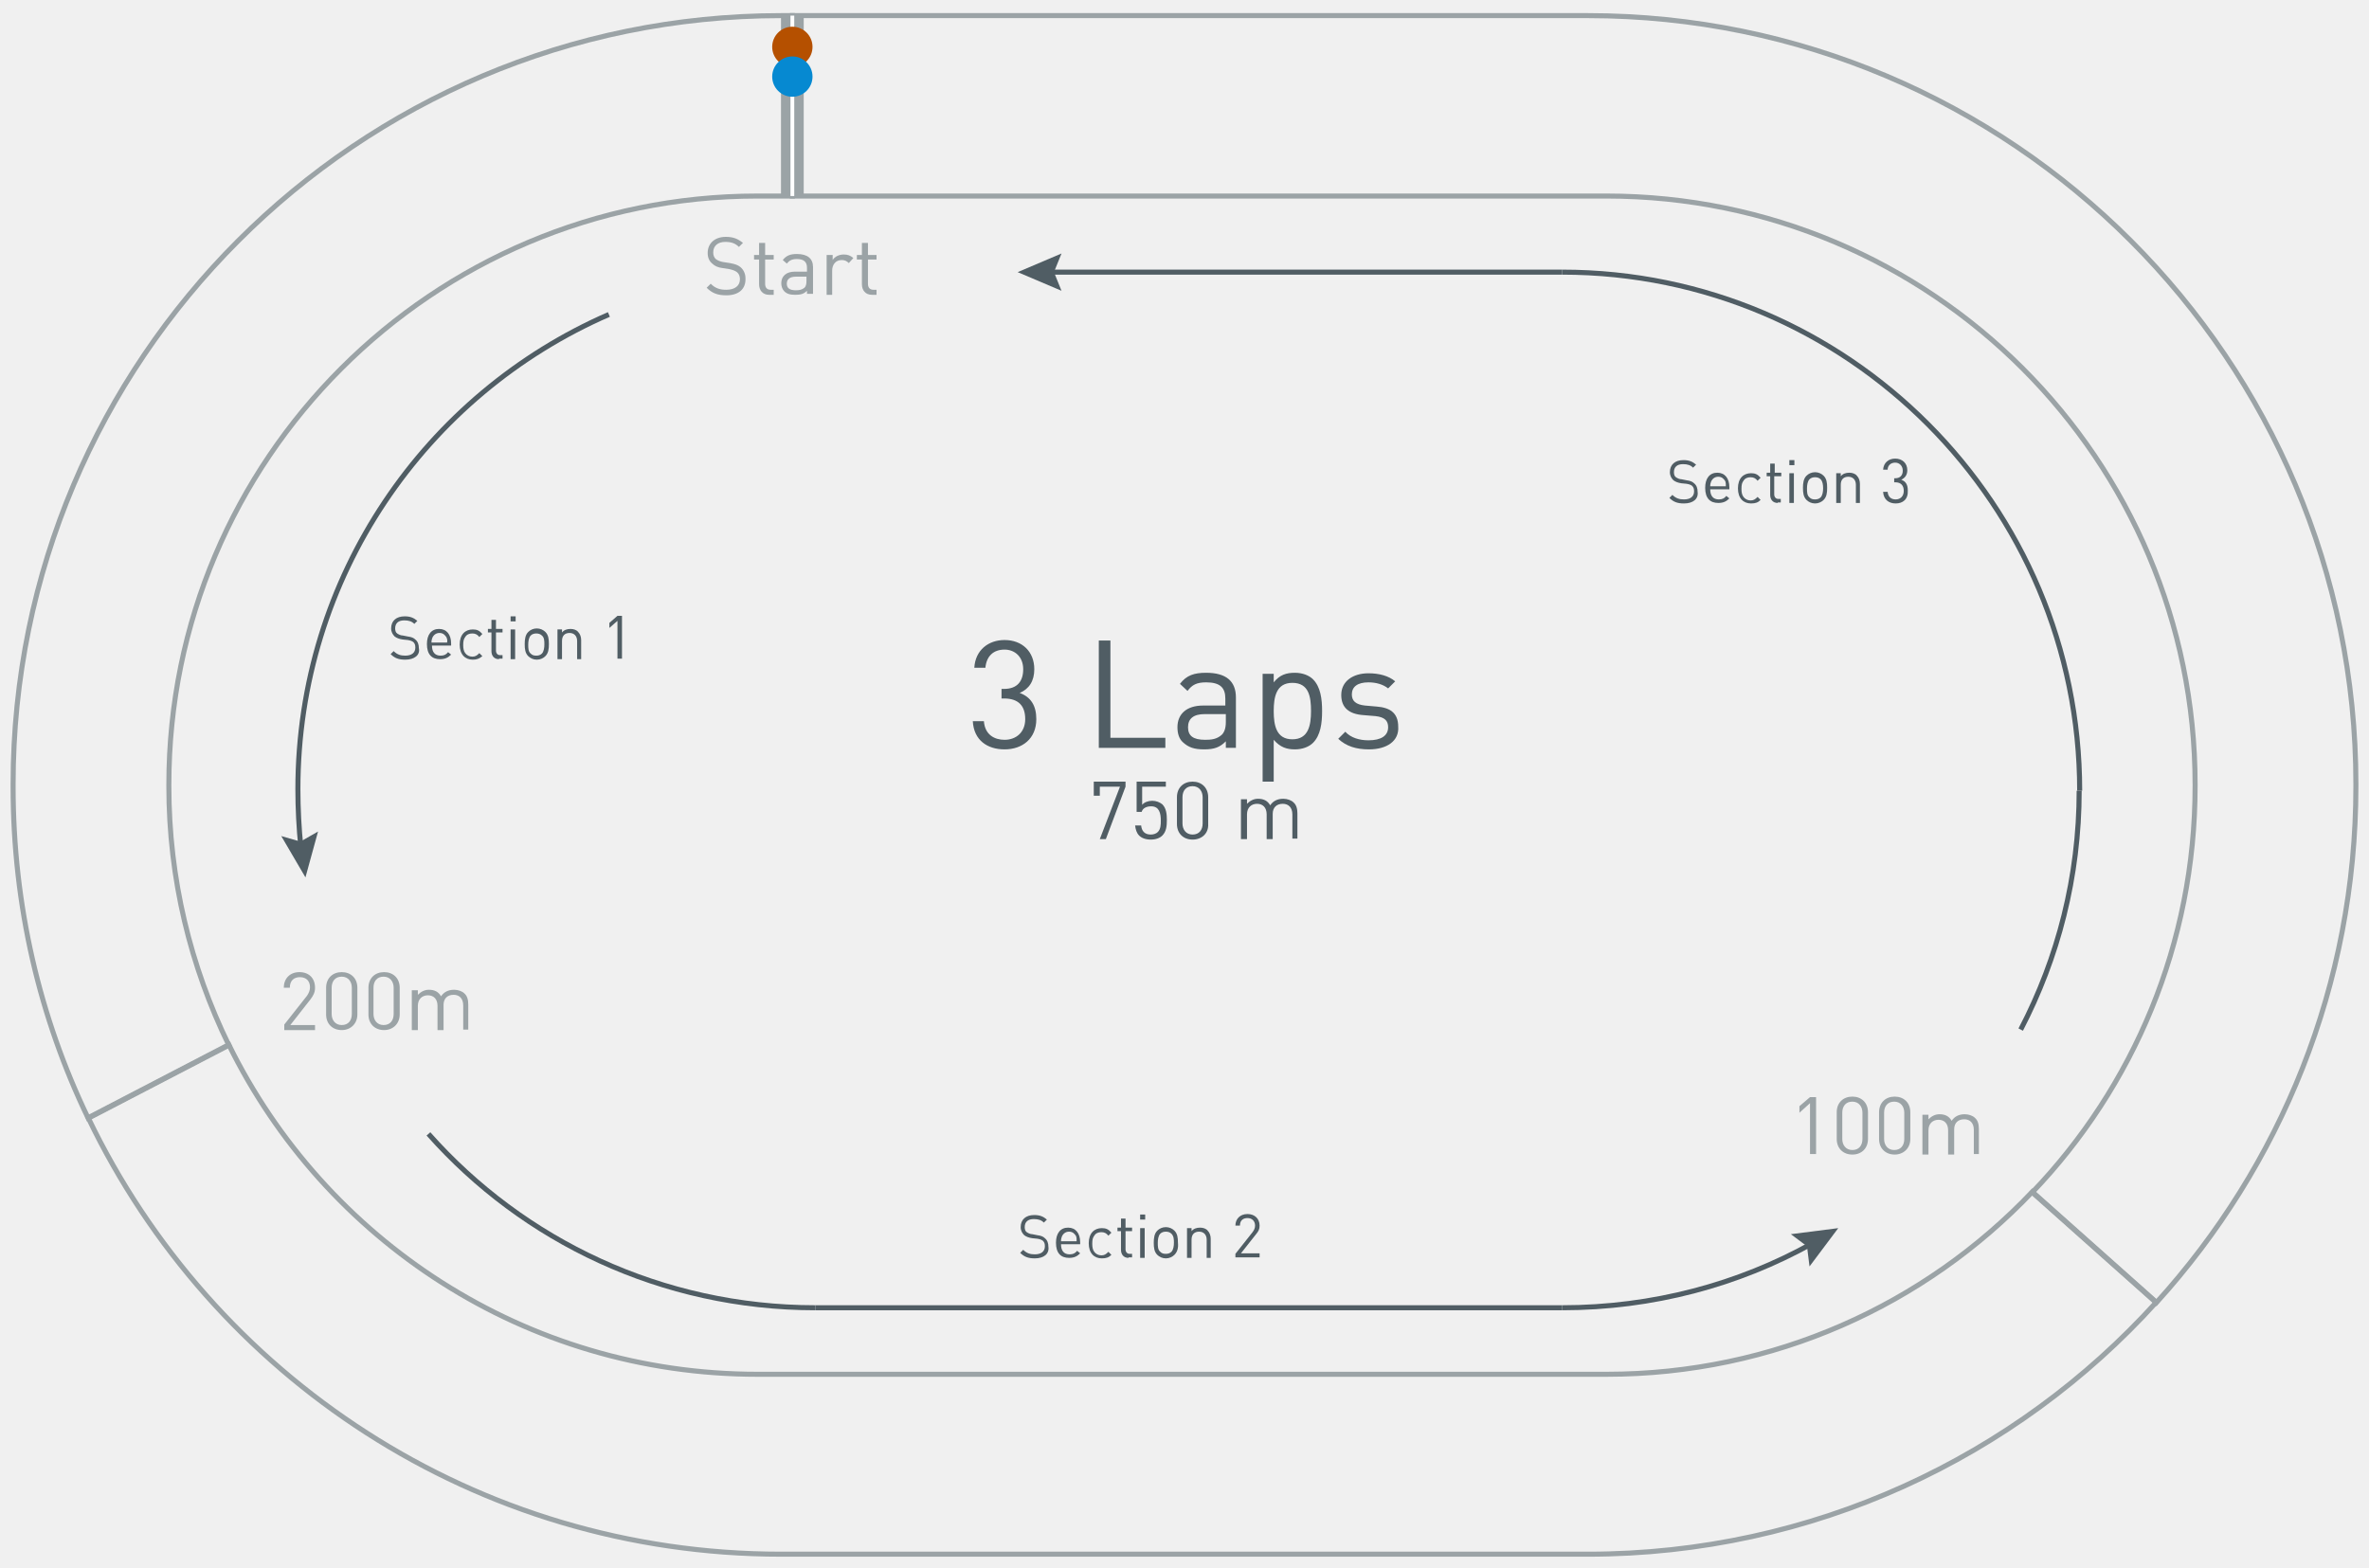
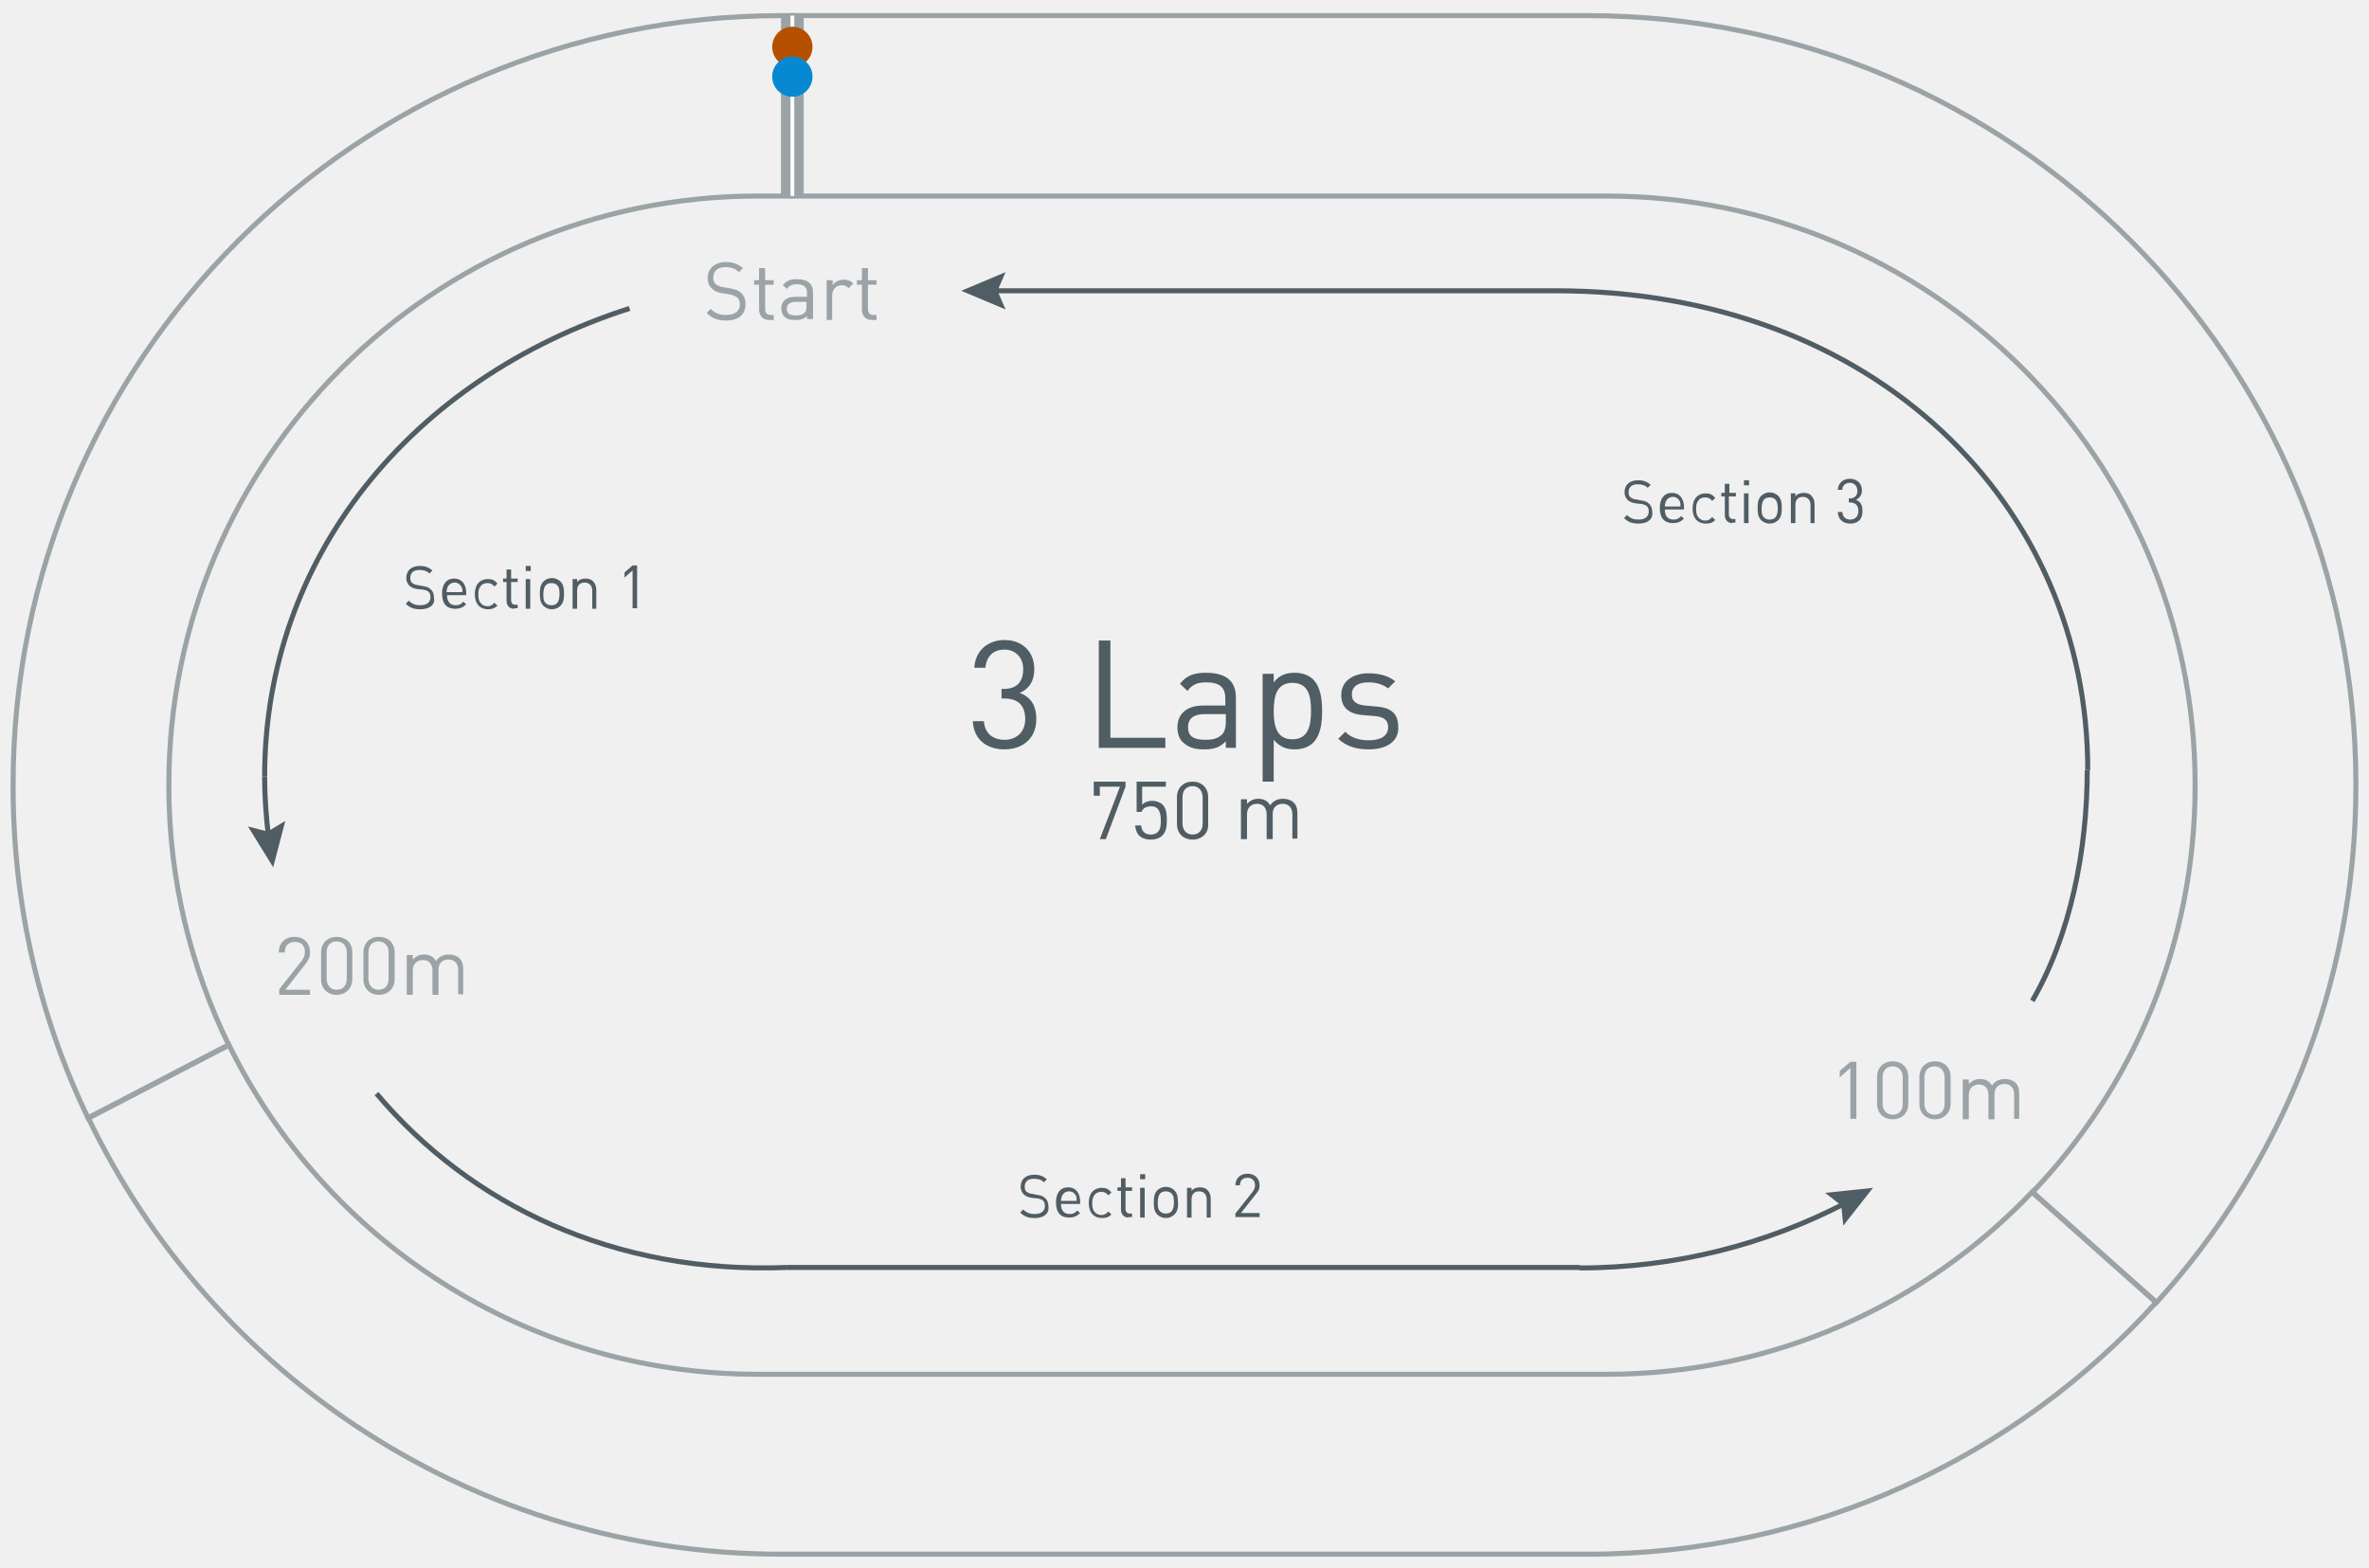
<svg xmlns="http://www.w3.org/2000/svg" version="1.1" x="0px" y="0px" viewBox="0 0 470 311" enable-background="new 0 0 470 311" xml:space="preserve">
  <g id="Layer_0">
    <g id="start">
      <g>
        <path fill="none" stroke="#9BA3A6" stroke-miterlimit="10" d="M318.7,272.7H150.3c-46.1,0-85.9-26.7-104.9-65.4l-27.9,14.5     c24.6,51.3,76.9,86.6,137.5,86.6H315c44.7,0,85-19.3,112.8-50l-24.6-21.9C381.9,258.9,351.9,272.7,318.7,272.7z" />
        <path fill="none" stroke="#9BA3A6" stroke-miterlimit="10" d="M33.5,156v-0.3c0-64.5,52.3-116.8,116.8-116.8h6.9V3.1H155     C70.9,3.1,2.6,71.4,2.6,155.6v0.5c0,23.6,5.3,45.9,14.9,65.8l27.9-14.5C37.8,191.8,33.5,174.4,33.5,156z" />
        <path fill="none" stroke="#9BA3A6" stroke-miterlimit="10" d="M467.4,155.6C467.4,71.4,399.1,3.1,315,3.1H157.2v35.8h161.5     c64.5,0,116.8,52.3,116.8,116.8v0.3c0,31.3-12.3,59.7-32.3,80.6l24.6,21.9c24.6-27.1,39.6-63,39.6-102.5V155.6z" />
        <g>
          <line fill="none" stroke="#9BA3A6" stroke-width="4.507" stroke-miterlimit="10" x1="157.2" y1="38.9" x2="157.2" y2="3.1" />
          <line fill="none" stroke="#FFFFFF" stroke-width="0.751" stroke-miterlimit="10" x1="157.2" y1="38.9" x2="157.2" y2="3.1" />
        </g>
      </g>
      <circle fill="#B55000" cx="157.2" cy="9.3" r="4" />
      <circle fill="#0689D1" cx="157.2" cy="15.2" r="4" />
    </g>
    <g>
      <g>
        <path fill="#505D64" d="M199.3,148.7c-3.4,0-6.1-1.8-6.3-5.6h2.2c0.2,2.7,2.1,3.7,4.1,3.7c2.3,0,4.1-1.5,4.1-4.1     c0-2.6-1.3-4.1-4.2-4.1h-0.5v-1.9h0.5c2.6,0,3.8-1.5,3.8-3.9c0-2.5-1.7-3.9-3.7-3.9c-2.3,0-3.6,1.4-3.8,3.6h-2.2     c0.2-3.5,2.8-5.5,6-5.5c3.5,0,5.9,2.3,5.9,5.8c0,2.3-1,3.9-2.9,4.7c2.2,0.8,3.3,2.5,3.3,5.2C205.6,146.6,202.8,148.7,199.3,148.7     z" />
        <path fill="#505D64" d="M218,148.5v-21.4h2.3v19.3h10.9v2H218z" />
        <path fill="#505D64" d="M243.2,148.5v-1.4c-1.2,1.2-2.3,1.6-4.3,1.6c-2,0-3.1-0.4-4.2-1.4c-0.8-0.7-1.1-1.8-1.1-3     c0-2.6,1.8-4.3,5.1-4.3h4.4v-1.4c0-2.1-1-3.2-3.8-3.2c-1.9,0-2.8,0.5-3.7,1.7l-1.5-1.4c1.3-1.7,2.8-2.2,5.2-2.2     c4,0,5.9,1.7,5.9,4.9v10H243.2z M243.2,141.7H239c-2.2,0-3.3,0.9-3.3,2.6c0,1.7,1,2.5,3.4,2.5c1.2,0,2.3-0.1,3.3-1     c0.5-0.5,0.8-1.3,0.8-2.5V141.7z" />
        <path fill="#505D64" d="M260.5,147.4c-0.8,0.8-2.1,1.3-3.6,1.3c-1.6,0-2.9-0.4-4.2-1.9v8.3h-2.2v-21.4h2.2v1.7     c1.2-1.5,2.5-1.9,4.2-1.9c1.5,0,2.8,0.5,3.6,1.3c1.5,1.5,1.8,3.9,1.8,6.3C262.3,143.5,262,145.9,260.5,147.4z M256.4,135.5     c-3.2,0-3.7,2.8-3.7,5.6s0.5,5.6,3.7,5.6c3.2,0,3.7-2.8,3.7-5.6S259.7,135.5,256.4,135.5z" />
        <path fill="#505D64" d="M271.6,148.7c-2.5,0-4.5-0.6-6.1-2.1l1.4-1.4c1.1,1.2,2.8,1.7,4.6,1.7c2.5,0,3.9-0.9,3.9-2.6     c0-1.3-0.7-2-2.5-2.2l-2.4-0.2c-2.9-0.2-4.4-1.5-4.4-4c0-2.7,2.3-4.3,5.4-4.3c2.1,0,4,0.5,5.3,1.6l-1.4,1.4     c-1-0.8-2.4-1.2-3.9-1.2c-2.2,0-3.3,0.9-3.3,2.4c0,1.3,0.8,2,2.6,2.2l2.3,0.2c2.6,0.2,4.3,1.2,4.3,4     C277.6,147,275.2,148.7,271.6,148.7z" />
      </g>
    </g>
    <g>
      <g>
        <path fill="#505D64" d="M219.4,166.5h-1.2l4-10.4h-4v1.8H217v-2.8h6.3v1L219.4,166.5z" />
        <path fill="#505D64" d="M230.6,165.8c-0.5,0.5-1.3,0.8-2.3,0.8c-1,0-1.8-0.3-2.3-0.8c-0.5-0.5-0.7-1.2-0.8-2h1.2     c0.1,1.1,0.7,1.8,1.9,1.8c0.6,0,1.1-0.2,1.4-0.5c0.6-0.6,0.6-1.5,0.6-2.3c0-1.4-0.3-2.8-1.9-2.8c-1,0-1.7,0.4-1.9,1.1h-1v-6h5.8     v1h-4.7v3.6c0.4-0.5,1.2-0.8,2-0.8c0.8,0,1.5,0.3,2,0.7c0.8,0.8,0.9,2,0.9,3.1C231.5,163.9,231.4,165,230.6,165.8z" />
        <path fill="#505D64" d="M236.6,166.6c-1.8,0-3.1-1.2-3.1-3.1v-5.3c0-1.9,1.3-3.1,3.1-3.1c1.8,0,3.1,1.2,3.1,3.1v5.3     C239.8,165.4,238.4,166.6,236.6,166.6z M238.6,158.2c0-1.2-0.7-2.2-2-2.2c-1.3,0-2,0.9-2,2.2v5.2c0,1.2,0.7,2.2,2,2.2     c1.3,0,2-0.9,2-2.2V158.2z" />
        <path fill="#505D64" d="M256.4,166.5v-4.9c0-1.4-0.8-2.1-1.9-2.1c-1.2,0-2,0.7-2,2v5h-1.2v-4.9c0-1.4-0.8-2.1-1.9-2.1     s-2,0.7-2,2.1v4.9h-1.2v-7.9h1.2v0.9c0.6-0.6,1.3-1,2.2-1c1.1,0,1.9,0.4,2.4,1.3c0.6-0.9,1.5-1.3,2.6-1.3c0.8,0,1.6,0.3,2,0.7     c0.6,0.5,0.8,1.3,0.8,2.2v5H256.4z" />
      </g>
    </g>
+     <path fill="none" stroke="#9BA3A6" stroke-width="41" stroke-miterlimit="10" d="M317.8,271.9" />
+     <path fill="none" stroke="#9BA3A6" stroke-width="41" stroke-miterlimit="10" d="M402.2,235.8" />
+     <path fill="none" stroke="#9BA3A6" stroke-width="41" stroke-miterlimit="10" d="M44.4,206.5" />
+     <path fill="none" stroke="#9BA3A6" stroke-width="41" stroke-miterlimit="10" d="M149.3,271.9" />
+     <path fill="none" stroke="#9BA3A6" stroke-width="41" stroke-miterlimit="10" d="M149.3,271.9" />
+     <path fill="none" stroke="#9BA3A6" stroke-width="41" stroke-miterlimit="10" d="M317.8,271.9" />
+     <path fill="none" stroke="#9BA3A6" stroke-width="41" stroke-miterlimit="10" d="M32.5,155.2" />
+     <path fill="none" stroke="#9BA3A6" stroke-width="41" stroke-miterlimit="10" d="M44.4,206.5" />
+     <path fill="none" stroke="#9BA3A6" stroke-width="41" stroke-miterlimit="10" d="M32.5,154.8" />
+     <path fill="none" stroke="#9BA3A6" stroke-width="41" stroke-miterlimit="10" d="M402.2,235.8" />
+     <path fill="none" stroke="#9BA3A6" stroke-width="41" stroke-miterlimit="10" d="M434.5,155.2" />
+     <path fill="none" stroke="#9BA3A6" stroke-width="41" stroke-miterlimit="10" d="M434.5,154.8" />
+     <path fill="none" stroke="#9BA3A6" stroke-width="41" stroke-miterlimit="10" d="M317.8,38.1" />
+     <path fill="none" stroke="#9BA3A6" stroke-width="41" stroke-miterlimit="10" d="M317.8,38.1" />
+     <path fill="none" stroke="#9BA3A6" stroke-width="41" stroke-miterlimit="10" d="M156.2,38.1" />
+   </g>
+   <g id="section3">
    <g>
      <g>
-         <path fill="none" stroke="#505D64" stroke-miterlimit="10" d="M359.6,246.7c-14.7,8.2-31.7,12.8-49.7,12.8" />
        <g>
-           <polygon fill="#505D64" points="355.3,244.9 358.5,247.3 359,251.3 364.7,243.7     " />
+           <path fill="none" stroke="#505D64" stroke-miterlimit="10" d="M366.4,238.6c-15.7,8.2-33.8,13-53,13" />
+           <g>
+             <polygon fill="#505D64" points="362.1,236.7 365.3,239.2 365.7,243.2 371.6,235.7      " />
+           </g>
        </g>
      </g>
+       <path fill="none" stroke="#505D64" stroke-miterlimit="10" d="M156.2,251.5c-34.4,1.4-62.9-12.4-81.5-34.5" />
+       <line fill="none" stroke="#505D64" stroke-miterlimit="10" x1="313.4" y1="251.5" x2="156.2" y2="251.5" />
    </g>
-     <path fill="none" stroke="#505D64" stroke-miterlimit="10" d="M161.8,259.5c-30.5,0-58-13.3-76.8-34.5" />
-     <line fill="none" stroke="#505D64" stroke-miterlimit="10" x1="309.9" y1="259.5" x2="161.8" y2="259.5" />
    <g>
      <g>
-         <path fill="none" stroke="#505D64" stroke-miterlimit="10" d="M59.7,168.2c-0.4-3.8-0.6-7.8-0.6-11.6" />
-         <g>
-           <polygon fill="#505D64" points="63.1,165 59.6,167 55.8,165.9 60.6,174.1     " />
-         </g>
+         <path fill="#505D64" d="M205.3,241.7c-1.3,0-2.1-0.3-2.9-1.1l0.6-0.6c0.7,0.7,1.4,0.9,2.3,0.9c1.3,0,2-0.6,2-1.6     c0-0.5-0.1-0.8-0.4-1.1c-0.3-0.2-0.5-0.3-1.1-0.4l-1-0.1c-0.7-0.1-1.2-0.3-1.6-0.6c-0.4-0.4-0.7-0.9-0.7-1.6c0-1.5,1-2.4,2.7-2.4     c1.1,0,1.8,0.3,2.5,0.9l-0.6,0.6c-0.5-0.5-1.1-0.7-2-0.7c-1.2,0-1.8,0.6-1.8,1.6c0,0.4,0.1,0.8,0.4,1c0.3,0.2,0.7,0.4,1.1,0.4     l1,0.2c0.8,0.1,1.2,0.3,1.5,0.6c0.5,0.4,0.7,1,0.7,1.7C208.2,240.8,207.1,241.7,205.3,241.7z" />
+         <path fill="#505D64" d="M210.5,238.9c0,1.3,0.6,2,1.7,2c0.7,0,1.1-0.2,1.5-0.7l0.6,0.5c-0.6,0.6-1.2,0.9-2.2,0.9     c-1.6,0-2.6-0.9-2.6-3c0-1.9,0.9-3,2.4-3c1.5,0,2.4,1.1,2.4,2.9v0.4H210.5z M213.5,237.3c-0.3-0.5-0.7-0.9-1.4-0.9     c-0.6,0-1.1,0.3-1.4,0.9c-0.1,0.3-0.2,0.5-0.2,1h3.1C213.6,237.8,213.6,237.6,213.5,237.3z" />
+         <path fill="#505D64" d="M218.6,241.7c-1.5,0-2.6-1-2.6-3c0-2,1.1-3,2.6-3c0.8,0,1.3,0.2,1.9,0.9l-0.6,0.6     c-0.4-0.5-0.8-0.7-1.4-0.7c-0.6,0-1.1,0.2-1.4,0.7c-0.3,0.4-0.4,0.8-0.4,1.6c0,0.7,0.1,1.2,0.4,1.6c0.3,0.4,0.8,0.7,1.4,0.7     c0.6,0,0.9-0.2,1.4-0.7l0.6,0.6C220,241.5,219.5,241.7,218.6,241.7z" />
+         <path fill="#505D64" d="M223.9,241.6c-1,0-1.5-0.7-1.5-1.6v-3.7h-0.7v-0.7h0.7v-1.8h0.9v1.8h1.3v0.7h-1.3v3.6     c0,0.5,0.3,0.9,0.8,0.9h0.5v0.7H223.9z" />
+         <path fill="#505D64" d="M226.2,234v-1h1v1H226.2z M226.2,241.6v-5.9h0.9v5.9H226.2z" />
+         <path fill="#505D64" d="M233,241c-0.4,0.4-1,0.7-1.7,0.7c-0.7,0-1.3-0.3-1.7-0.7c-0.6-0.6-0.7-1.4-0.7-2.4c0-0.9,0.1-1.8,0.7-2.4     c0.4-0.4,1-0.7,1.7-0.7c0.7,0,1.3,0.3,1.7,0.7c0.6,0.6,0.7,1.4,0.7,2.4C233.8,239.6,233.6,240.4,233,241z M232.4,236.8     c-0.3-0.3-0.7-0.4-1.1-0.4c-0.4,0-0.8,0.1-1.1,0.4c-0.4,0.4-0.5,1.2-0.5,1.8c0,0.7,0,1.4,0.5,1.8c0.3,0.3,0.6,0.4,1.1,0.4     c0.4,0,0.8-0.1,1.1-0.4c0.4-0.4,0.5-1.2,0.5-1.8C232.9,238,232.9,237.3,232.4,236.8z" />
+         <path fill="#505D64" d="M239.4,241.6V238c0-1-0.6-1.6-1.5-1.6s-1.5,0.5-1.5,1.6v3.6h-0.9v-5.9h0.9v0.6c0.4-0.5,1-0.7,1.7-0.7     c0.6,0,1.2,0.2,1.5,0.6c0.4,0.4,0.6,1,0.6,1.6v3.8H239.4z" />
+         <path fill="#505D64" d="M245.1,241.6v-0.8l3.4-4.3c0.3-0.4,0.5-0.8,0.5-1.3c0-0.9-0.6-1.5-1.5-1.5c-0.8,0-1.5,0.4-1.5,1.5h-0.9     c0-1.3,0.9-2.3,2.4-2.3c1.4,0,2.4,0.9,2.4,2.3c0,0.7-0.2,1.1-0.7,1.7l-3,3.8h3.7v0.8H245.1z" />
      </g>
    </g>
-     <path fill="none" stroke="#505D64" stroke-miterlimit="10" d="M59.1,156.6c0-42.2,25.4-78.4,61.7-94.2" />
-     <path fill="none" stroke="#505D64" stroke-miterlimit="10" d="M412.5,156.9c0,17.1-4.2,33.2-11.6,47.4" />
-     <path fill="none" stroke="#505D64" stroke-miterlimit="10" d="M309.9,54c56.7,0,102.7,46.2,102.7,102.9" />
+   </g>
+   <g id="section2">
    <g>
+       <path fill="none" stroke="#505D64" stroke-miterlimit="10" d="M414.1,152.8c0,15.8-3.3,32.7-10.9,45.8" />
+       <path fill="none" stroke="#505D64" stroke-miterlimit="10" d="M308.7,57.7c63.6,0,105.5,42.7,105.5,95.1" />
      <g>
-         <line fill="none" stroke="#505D64" stroke-miterlimit="10" x1="207.8" y1="54" x2="309.9" y2="54" />
        <g>
-           <polygon fill="#505D64" points="210.6,57.7 209.1,54 210.6,50.3 201.9,54     " />
+           <line fill="none" stroke="#505D64" stroke-miterlimit="10" x1="196.7" y1="57.7" x2="308.7" y2="57.7" />
+           <g>
+             <polygon fill="#505D64" points="199.5,61.4 197.9,57.7 199.5,54 190.7,57.7      " />
+           </g>
        </g>
      </g>
    </g>
    <g>
      <g>
-         <path fill="#505D64" d="M80.4,130.9c-1.3,0-2.1-0.3-2.9-1.1l0.6-0.6c0.7,0.7,1.4,0.9,2.3,0.9c1.3,0,2-0.6,2-1.6     c0-0.5-0.1-0.8-0.4-1.1c-0.3-0.2-0.5-0.3-1.1-0.4l-1-0.1c-0.7-0.1-1.2-0.3-1.6-0.6c-0.4-0.4-0.7-0.9-0.7-1.6c0-1.5,1-2.4,2.7-2.4     c1.1,0,1.8,0.3,2.5,0.9l-0.6,0.6c-0.5-0.5-1.1-0.7-2-0.7c-1.2,0-1.8,0.6-1.8,1.6c0,0.4,0.1,0.8,0.4,1c0.3,0.2,0.7,0.4,1.1,0.4     l1,0.2c0.8,0.1,1.2,0.3,1.5,0.6c0.5,0.4,0.7,1,0.7,1.7C83.4,130,82.2,130.9,80.4,130.9z" />
-         <path fill="#505D64" d="M85.7,128.1c0,1.3,0.6,2,1.7,2c0.7,0,1.1-0.2,1.5-0.7l0.6,0.5c-0.6,0.6-1.2,0.9-2.2,0.9     c-1.6,0-2.6-0.9-2.6-3c0-1.9,0.9-3,2.4-3c1.5,0,2.4,1.1,2.4,2.9v0.4H85.7z M88.6,126.5c-0.3-0.5-0.7-0.9-1.4-0.9     c-0.6,0-1.1,0.3-1.4,0.9c-0.1,0.3-0.2,0.5-0.2,1h3.1C88.8,127,88.7,126.8,88.6,126.5z" />
-         <path fill="#505D64" d="M93.8,130.9c-1.5,0-2.6-1-2.6-3c0-2,1.1-3,2.6-3c0.8,0,1.3,0.2,1.9,0.9l-0.6,0.6     c-0.4-0.5-0.8-0.7-1.4-0.7c-0.6,0-1.1,0.2-1.4,0.7c-0.3,0.4-0.4,0.8-0.4,1.6c0,0.7,0.1,1.2,0.4,1.6c0.3,0.4,0.8,0.7,1.4,0.7     c0.6,0,0.9-0.2,1.4-0.7l0.6,0.6C95.1,130.7,94.6,130.9,93.8,130.9z" />
-         <path fill="#505D64" d="M99,130.8c-1,0-1.5-0.7-1.5-1.6v-3.7h-0.7v-0.7h0.7v-1.8h0.9v1.8h1.3v0.7h-1.3v3.6c0,0.5,0.3,0.9,0.8,0.9     h0.5v0.7H99z" />
-         <path fill="#505D64" d="M101.3,123.3v-1h1v1H101.3z M101.3,130.8v-5.9h0.9v5.9H101.3z" />
-         <path fill="#505D64" d="M108.2,130.2c-0.4,0.4-1,0.7-1.7,0.7c-0.7,0-1.3-0.3-1.7-0.7c-0.6-0.6-0.7-1.4-0.7-2.4     c0-0.9,0.1-1.8,0.7-2.4c0.4-0.4,1-0.7,1.7-0.7c0.7,0,1.3,0.3,1.7,0.7c0.6,0.6,0.7,1.4,0.7,2.4     C108.9,128.8,108.8,129.6,108.2,130.2z M107.5,126.1c-0.3-0.3-0.7-0.4-1.1-0.4c-0.4,0-0.8,0.1-1.1,0.4c-0.4,0.4-0.5,1.2-0.5,1.8     c0,0.7,0,1.4,0.5,1.8c0.3,0.3,0.6,0.4,1.1,0.4c0.4,0,0.8-0.1,1.1-0.4c0.4-0.4,0.5-1.2,0.5-1.8C108,127.2,108,126.5,107.5,126.1z" />
-         <path fill="#505D64" d="M114.5,130.8v-3.6c0-1-0.6-1.6-1.5-1.6s-1.5,0.5-1.5,1.6v3.6h-0.9v-5.9h0.9v0.6c0.4-0.5,1-0.7,1.7-0.7     c0.6,0,1.2,0.2,1.5,0.6c0.4,0.4,0.6,1,0.6,1.6v3.8H114.5z" />
-         <path fill="#505D64" d="M122.5,130.8v-7.6l-1.6,1.4v-1l1.6-1.4h0.9v8.5H122.5z" />
+         <path fill="#505D64" d="M325.1,103.9c-1.3,0-2.1-0.3-2.9-1.1l0.6-0.6c0.7,0.7,1.4,0.9,2.3,0.9c1.3,0,2-0.6,2-1.6     c0-0.5-0.1-0.8-0.4-1.1c-0.3-0.2-0.5-0.3-1.1-0.4l-1-0.1c-0.7-0.1-1.2-0.3-1.6-0.6c-0.4-0.4-0.7-0.9-0.7-1.6c0-1.5,1-2.4,2.7-2.4     c1.1,0,1.8,0.3,2.5,0.9l-0.6,0.6c-0.5-0.5-1.1-0.7-2-0.7c-1.2,0-1.8,0.6-1.8,1.6c0,0.4,0.1,0.8,0.4,1s0.7,0.4,1.1,0.4l1,0.2     c0.8,0.1,1.2,0.3,1.5,0.6c0.5,0.4,0.7,1,0.7,1.7C328,103,326.9,103.9,325.1,103.9z" />
+         <path fill="#505D64" d="M330.3,101.1c0,1.3,0.6,2,1.7,2c0.7,0,1.1-0.2,1.5-0.7l0.6,0.5c-0.6,0.6-1.2,0.9-2.2,0.9     c-1.6,0-2.6-0.9-2.6-3c0-1.9,0.9-3,2.4-3c1.5,0,2.4,1.1,2.4,2.9v0.4H330.3z M333.3,99.5c-0.3-0.5-0.7-0.9-1.4-0.9     c-0.6,0-1.1,0.3-1.4,0.9c-0.1,0.3-0.2,0.5-0.2,1h3.1C333.4,100,333.4,99.8,333.3,99.5z" />
+         <path fill="#505D64" d="M338.4,103.9c-1.5,0-2.6-1-2.6-3c0-2,1.1-3,2.6-3c0.8,0,1.3,0.2,1.9,0.9l-0.6,0.6     c-0.4-0.5-0.8-0.7-1.4-0.7c-0.6,0-1.1,0.2-1.4,0.7c-0.3,0.4-0.4,0.8-0.4,1.6c0,0.7,0.1,1.2,0.4,1.6c0.3,0.4,0.8,0.7,1.4,0.7     c0.6,0,0.9-0.2,1.4-0.7l0.6,0.6C339.8,103.7,339.3,103.9,338.4,103.9z" />
+         <path fill="#505D64" d="M343.7,103.8c-1,0-1.5-0.7-1.5-1.6v-3.7h-0.7v-0.7h0.7v-1.8h0.9v1.8h1.3v0.7H343v3.6     c0,0.5,0.3,0.9,0.8,0.9h0.5v0.7H343.7z" />
+         <path fill="#505D64" d="M346,96.3v-1h1v1H346z M346,103.8v-5.9h0.9v5.9H346z" />
+         <path fill="#505D64" d="M352.8,103.2c-0.4,0.4-1,0.7-1.7,0.7c-0.7,0-1.3-0.3-1.7-0.7c-0.6-0.6-0.7-1.4-0.7-2.4     c0-0.9,0.1-1.8,0.7-2.4c0.4-0.4,1-0.7,1.7-0.7c0.7,0,1.3,0.3,1.7,0.7c0.6,0.6,0.7,1.4,0.7,2.4     C353.5,101.8,353.4,102.6,352.8,103.2z M352.2,99.1c-0.3-0.3-0.7-0.4-1.1-0.4c-0.4,0-0.8,0.1-1.1,0.4c-0.4,0.4-0.5,1.2-0.5,1.8     c0,0.7,0,1.4,0.5,1.8c0.3,0.3,0.6,0.4,1.1,0.4c0.4,0,0.8-0.1,1.1-0.4c0.4-0.4,0.5-1.2,0.5-1.8C352.7,100.2,352.6,99.5,352.2,99.1     z" />
+         <path fill="#505D64" d="M359.2,103.8v-3.6c0-1-0.6-1.6-1.5-1.6s-1.5,0.5-1.5,1.6v3.6h-0.9v-5.9h0.9v0.6c0.4-0.5,1-0.7,1.7-0.7     c0.6,0,1.2,0.2,1.5,0.6c0.4,0.4,0.6,1,0.6,1.6v3.8H359.2z" />
+         <path fill="#505D64" d="M367.1,103.9c-1.3,0-2.4-0.7-2.5-2.3h0.9c0.1,1.1,0.8,1.5,1.6,1.5c0.9,0,1.6-0.6,1.6-1.7     c0-1-0.5-1.7-1.7-1.7h-0.2v-0.8h0.2c1,0,1.5-0.6,1.5-1.5c0-1-0.7-1.6-1.5-1.6c-0.9,0-1.5,0.6-1.5,1.4h-0.9     c0.1-1.4,1.1-2.2,2.4-2.2c1.4,0,2.4,0.9,2.4,2.3c0,0.9-0.4,1.5-1.2,1.9c0.9,0.3,1.3,1,1.3,2.1     C369.6,103.1,368.5,103.9,367.1,103.9z" />
      </g>
+     </g>
+   </g>
+   <g id="section1">
+     <g>
+       <g>
+         <g>
+           <path fill="none" stroke="#505D64" stroke-miterlimit="10" d="M53.3,166.2c-0.5-4-0.8-8.1-0.8-12.1" />
+           <g>
+             <polygon fill="#505D64" points="56.6,162.9 53.1,165 49.2,164 54.2,172.1      " />
+           </g>
+         </g>
+       </g>
+       <path fill="none" stroke="#505D64" stroke-miterlimit="10" d="M52.5,154.1c0-43.4,29-79,72.4-92.9" />
    </g>
    <g>
      <g>
-         <path fill="#505D64" d="M205.3,249.7c-1.3,0-2.1-0.3-2.9-1.1l0.6-0.6c0.7,0.7,1.4,0.9,2.3,0.9c1.3,0,2-0.6,2-1.6     c0-0.5-0.1-0.8-0.4-1.1c-0.3-0.2-0.5-0.3-1.1-0.4l-1-0.1c-0.7-0.1-1.2-0.3-1.6-0.6c-0.4-0.4-0.7-0.9-0.7-1.6c0-1.5,1-2.4,2.7-2.4     c1.1,0,1.8,0.3,2.5,0.9l-0.6,0.6c-0.5-0.5-1.1-0.7-2-0.7c-1.2,0-1.8,0.6-1.8,1.6c0,0.4,0.1,0.8,0.4,1c0.3,0.2,0.7,0.4,1.1,0.4     l1,0.2c0.8,0.1,1.2,0.3,1.5,0.6c0.5,0.4,0.7,1,0.7,1.7C208.2,248.8,207.1,249.7,205.3,249.7z" />
-         <path fill="#505D64" d="M210.5,246.9c0,1.3,0.6,2,1.7,2c0.7,0,1.1-0.2,1.5-0.7l0.6,0.5c-0.6,0.6-1.2,0.9-2.2,0.9     c-1.6,0-2.6-0.9-2.6-3c0-1.9,0.9-3,2.4-3c1.5,0,2.4,1.1,2.4,2.9v0.4H210.5z M213.5,245.3c-0.3-0.5-0.7-0.9-1.4-0.9     c-0.6,0-1.1,0.3-1.4,0.9c-0.1,0.3-0.2,0.5-0.2,1h3.1C213.6,245.8,213.6,245.6,213.5,245.3z" />
-         <path fill="#505D64" d="M218.6,249.7c-1.5,0-2.6-1-2.6-3c0-2,1.1-3,2.6-3c0.8,0,1.3,0.2,1.9,0.9l-0.6,0.6     c-0.4-0.5-0.8-0.7-1.4-0.7c-0.6,0-1.1,0.2-1.4,0.7c-0.3,0.4-0.4,0.8-0.4,1.6c0,0.7,0.1,1.2,0.4,1.6c0.3,0.4,0.8,0.7,1.4,0.7     c0.6,0,0.9-0.2,1.4-0.7l0.6,0.6C220,249.5,219.5,249.7,218.6,249.7z" />
-         <path fill="#505D64" d="M223.9,249.6c-1,0-1.5-0.7-1.5-1.6v-3.7h-0.7v-0.7h0.7v-1.8h0.9v1.8h1.3v0.7h-1.3v3.6     c0,0.5,0.3,0.9,0.8,0.9h0.5v0.7H223.9z" />
-         <path fill="#505D64" d="M226.2,242v-1h1v1H226.2z M226.2,249.6v-5.9h0.9v5.9H226.2z" />
-         <path fill="#505D64" d="M233,249c-0.4,0.4-1,0.7-1.7,0.7c-0.7,0-1.3-0.3-1.7-0.7c-0.6-0.6-0.7-1.4-0.7-2.4c0-0.9,0.1-1.8,0.7-2.4     c0.4-0.4,1-0.7,1.7-0.7c0.7,0,1.3,0.3,1.7,0.7c0.6,0.6,0.7,1.4,0.7,2.4C233.8,247.6,233.6,248.4,233,249z M232.4,244.8     c-0.3-0.3-0.7-0.4-1.1-0.4c-0.4,0-0.8,0.1-1.1,0.4c-0.4,0.4-0.5,1.2-0.5,1.8c0,0.7,0,1.4,0.5,1.8c0.3,0.3,0.6,0.4,1.1,0.4     c0.4,0,0.8-0.1,1.1-0.4c0.4-0.4,0.5-1.2,0.5-1.8C232.9,246,232.9,245.3,232.4,244.8z" />
-         <path fill="#505D64" d="M239.4,249.6V246c0-1-0.6-1.6-1.5-1.6s-1.5,0.5-1.5,1.6v3.6h-0.9v-5.9h0.9v0.6c0.4-0.5,1-0.7,1.7-0.7     c0.6,0,1.2,0.2,1.5,0.6c0.4,0.4,0.6,1,0.6,1.6v3.8H239.4z" />
-         <path fill="#505D64" d="M245.1,249.6v-0.8l3.4-4.3c0.3-0.4,0.5-0.8,0.5-1.3c0-0.9-0.6-1.5-1.5-1.5c-0.8,0-1.5,0.4-1.5,1.5h-0.9     c0-1.3,0.9-2.3,2.4-2.3c1.4,0,2.4,0.9,2.4,2.3c0,0.7-0.2,1.1-0.7,1.7l-3,3.8h3.7v0.8H245.1z" />
-       </g>
-     </g>
-     <g>
-       <g>
-         <path fill="#505D64" d="M334.1,99.9c-1.3,0-2.1-0.3-2.9-1.1l0.6-0.6c0.7,0.7,1.4,0.9,2.3,0.9c1.3,0,2-0.6,2-1.6     c0-0.5-0.1-0.8-0.4-1.1c-0.3-0.2-0.5-0.3-1.1-0.4l-1-0.1c-0.7-0.1-1.2-0.3-1.6-0.6c-0.4-0.4-0.7-0.9-0.7-1.6c0-1.5,1-2.4,2.7-2.4     c1.1,0,1.8,0.3,2.5,0.9l-0.6,0.6c-0.5-0.5-1.1-0.7-2-0.7c-1.2,0-1.8,0.6-1.8,1.6c0,0.4,0.1,0.8,0.4,1s0.7,0.4,1.1,0.4l1,0.2     c0.8,0.1,1.2,0.3,1.5,0.6c0.5,0.4,0.7,1,0.7,1.7C337,99,335.9,99.9,334.1,99.9z" />
-         <path fill="#505D64" d="M339.3,97.1c0,1.3,0.6,2,1.7,2c0.7,0,1.1-0.2,1.5-0.7l0.6,0.5c-0.6,0.6-1.2,0.9-2.2,0.9     c-1.6,0-2.6-0.9-2.6-3c0-1.9,0.9-3,2.4-3c1.5,0,2.4,1.1,2.4,2.9v0.4H339.3z M342.3,95.5c-0.3-0.5-0.7-0.9-1.4-0.9     c-0.6,0-1.1,0.3-1.4,0.9c-0.1,0.3-0.2,0.5-0.2,1h3.1C342.4,96,342.4,95.8,342.3,95.5z" />
-         <path fill="#505D64" d="M347.4,99.9c-1.5,0-2.6-1-2.6-3c0-2,1.1-3,2.6-3c0.8,0,1.3,0.2,1.9,0.9l-0.6,0.6     c-0.4-0.5-0.8-0.7-1.4-0.7c-0.6,0-1.1,0.2-1.4,0.7c-0.3,0.4-0.4,0.8-0.4,1.6c0,0.7,0.1,1.2,0.4,1.6c0.3,0.4,0.8,0.7,1.4,0.7     c0.6,0,0.9-0.2,1.4-0.7l0.6,0.6C348.8,99.7,348.3,99.9,347.4,99.9z" />
-         <path fill="#505D64" d="M352.7,99.8c-1,0-1.5-0.7-1.5-1.6v-3.7h-0.7v-0.7h0.7v-1.8h0.9v1.8h1.3v0.7H352v3.6     c0,0.5,0.3,0.9,0.8,0.9h0.5v0.7H352.7z" />
-         <path fill="#505D64" d="M355,92.3v-1h1v1H355z M355,99.8v-5.9h0.9v5.9H355z" />
-         <path fill="#505D64" d="M361.8,99.2c-0.4,0.4-1,0.7-1.7,0.7c-0.7,0-1.3-0.3-1.7-0.7c-0.6-0.6-0.7-1.4-0.7-2.4     c0-0.9,0.1-1.8,0.7-2.4c0.4-0.4,1-0.7,1.7-0.7c0.7,0,1.3,0.3,1.7,0.7c0.6,0.6,0.7,1.4,0.7,2.4C362.5,97.8,362.4,98.6,361.8,99.2z      M361.2,95.1c-0.3-0.3-0.7-0.4-1.1-0.4c-0.4,0-0.8,0.1-1.1,0.4c-0.4,0.4-0.5,1.2-0.5,1.8c0,0.7,0,1.4,0.5,1.8     c0.3,0.3,0.6,0.4,1.1,0.4c0.4,0,0.8-0.1,1.1-0.4c0.4-0.4,0.5-1.2,0.5-1.8C361.7,96.2,361.6,95.5,361.2,95.1z" />
-         <path fill="#505D64" d="M368.2,99.8v-3.6c0-1-0.6-1.6-1.5-1.6s-1.5,0.5-1.5,1.6v3.6h-0.9v-5.9h0.9v0.6c0.4-0.5,1-0.7,1.7-0.7     c0.6,0,1.2,0.2,1.5,0.6c0.4,0.4,0.6,1,0.6,1.6v3.8H368.2z" />
-         <path fill="#505D64" d="M376.1,99.9c-1.3,0-2.4-0.7-2.5-2.3h0.9c0.1,1.1,0.8,1.5,1.6,1.5c0.9,0,1.6-0.6,1.6-1.7     c0-1-0.5-1.7-1.7-1.7h-0.2v-0.8h0.2c1,0,1.5-0.6,1.5-1.5c0-1-0.7-1.6-1.5-1.6c-0.9,0-1.5,0.6-1.5,1.4h-0.9     c0.1-1.4,1.1-2.2,2.4-2.2c1.4,0,2.4,0.9,2.4,2.3c0,0.9-0.4,1.5-1.2,1.9c0.9,0.3,1.3,1,1.3,2.1C378.6,99.1,377.5,99.9,376.1,99.9z     " />
+         <path fill="#505D64" d="M83.4,120.9c-1.3,0-2.1-0.3-2.9-1.1l0.6-0.6c0.7,0.7,1.4,0.9,2.3,0.9c1.3,0,2-0.6,2-1.6     c0-0.5-0.1-0.8-0.4-1.1c-0.3-0.2-0.5-0.3-1.1-0.4l-1-0.1c-0.7-0.1-1.2-0.3-1.6-0.6c-0.4-0.4-0.7-0.9-0.7-1.6c0-1.5,1-2.4,2.7-2.4     c1.1,0,1.8,0.3,2.5,0.9l-0.6,0.6c-0.5-0.5-1.1-0.7-2-0.7c-1.2,0-1.8,0.6-1.8,1.6c0,0.4,0.1,0.8,0.4,1c0.3,0.2,0.7,0.4,1.1,0.4     l1,0.2c0.8,0.1,1.2,0.3,1.5,0.6c0.5,0.4,0.7,1,0.7,1.7C86.4,120,85.2,120.9,83.4,120.9z" />
+         <path fill="#505D64" d="M88.7,118.1c0,1.3,0.6,2,1.7,2c0.7,0,1.1-0.2,1.5-0.7l0.6,0.5c-0.6,0.6-1.2,0.9-2.2,0.9     c-1.6,0-2.6-0.9-2.6-3c0-1.9,0.9-3,2.4-3c1.5,0,2.4,1.1,2.4,2.9v0.4H88.7z M91.6,116.5c-0.3-0.5-0.7-0.9-1.4-0.9     c-0.6,0-1.1,0.3-1.4,0.9c-0.1,0.3-0.2,0.5-0.2,1h3.1C91.8,117,91.7,116.8,91.6,116.5z" />
+         <path fill="#505D64" d="M96.8,120.9c-1.5,0-2.6-1-2.6-3c0-2,1.1-3,2.6-3c0.8,0,1.3,0.2,1.9,0.9l-0.6,0.6     c-0.4-0.5-0.8-0.7-1.4-0.7c-0.6,0-1.1,0.2-1.4,0.7c-0.3,0.4-0.4,0.8-0.4,1.6c0,0.7,0.1,1.2,0.4,1.6c0.3,0.4,0.8,0.7,1.4,0.7     c0.6,0,0.9-0.2,1.4-0.7l0.6,0.6C98.1,120.7,97.6,120.9,96.8,120.9z" />
+         <path fill="#505D64" d="M102,120.8c-1,0-1.5-0.7-1.5-1.6v-3.7h-0.7v-0.7h0.7v-1.8h0.9v1.8h1.3v0.7h-1.3v3.6     c0,0.5,0.3,0.9,0.8,0.9h0.5v0.7H102z" />
+         <path fill="#505D64" d="M104.3,113.3v-1h1v1H104.3z M104.3,120.8v-5.9h0.9v5.9H104.3z" />
+         <path fill="#505D64" d="M111.2,120.2c-0.4,0.4-1,0.7-1.7,0.7c-0.7,0-1.3-0.3-1.7-0.7c-0.6-0.6-0.7-1.4-0.7-2.4     c0-0.9,0.1-1.8,0.7-2.4c0.4-0.4,1-0.7,1.7-0.7c0.7,0,1.3,0.3,1.7,0.7c0.6,0.6,0.7,1.4,0.7,2.4     C111.9,118.8,111.8,119.6,111.2,120.2z M110.5,116.1c-0.3-0.3-0.7-0.4-1.1-0.4c-0.4,0-0.8,0.1-1.1,0.4c-0.4,0.4-0.5,1.2-0.5,1.8     c0,0.7,0,1.4,0.5,1.8c0.3,0.3,0.6,0.4,1.1,0.4c0.4,0,0.8-0.1,1.1-0.4c0.4-0.4,0.5-1.2,0.5-1.8C111,117.2,111,116.5,110.5,116.1z" />
+         <path fill="#505D64" d="M117.5,120.8v-3.6c0-1-0.6-1.6-1.5-1.6s-1.5,0.5-1.5,1.6v3.6h-0.9v-5.9h0.9v0.6c0.4-0.5,1-0.7,1.7-0.7     c0.6,0,1.2,0.2,1.5,0.6c0.4,0.4,0.6,1,0.6,1.6v3.8H117.5z" />
+         <path fill="#505D64" d="M125.5,120.8v-7.6l-1.6,1.4v-1l1.6-1.4h0.9v8.5H125.5z" />
      </g>
    </g>
  </g>
  <g id="Label">
    <g>
-       <path fill="#9BA3A6" d="M144.1,58.6c-1.7,0-2.8-0.4-3.9-1.5l0.8-0.8c0.9,0.9,1.8,1.2,3.1,1.2c1.7,0,2.7-0.8,2.7-2.1    c0-0.6-0.2-1.1-0.6-1.4c-0.4-0.3-0.7-0.4-1.5-0.6l-1.3-0.2c-0.9-0.1-1.6-0.4-2.1-0.9c-0.6-0.5-0.9-1.2-0.9-2.1    c0-1.9,1.4-3.2,3.6-3.2c1.5,0,2.4,0.4,3.4,1.2l-0.8,0.8c-0.7-0.7-1.5-1-2.7-1c-1.5,0-2.4,0.8-2.4,2.1c0,0.6,0.2,1,0.5,1.3    c0.4,0.3,0.9,0.5,1.5,0.6l1.3,0.2c1.1,0.2,1.6,0.4,2.1,0.8c0.6,0.5,1,1.3,1,2.2C148,57.4,146.5,58.6,144.1,58.6z" />
-       <path fill="#9BA3A6" d="M152.6,58.5c-1.3,0-2-0.9-2-2.1v-4.9h-1v-0.9h1v-2.4h1.2v2.4h1.7v0.9h-1.7v4.8c0,0.7,0.3,1.2,1.1,1.2h0.6    v1H152.6z" />
-       <path fill="#9BA3A6" d="M160.1,58.5v-0.8c-0.6,0.6-1.2,0.8-2.3,0.8c-1.1,0-1.7-0.2-2.2-0.7c-0.4-0.4-0.6-1-0.6-1.6    c0-1.4,1-2.3,2.7-2.3h2.4v-0.8c0-1.1-0.6-1.7-2-1.7c-1,0-1.5,0.3-2,0.9l-0.8-0.7c0.7-0.9,1.5-1.2,2.8-1.2c2.1,0,3.2,0.9,3.2,2.6    v5.3H160.1z M160.1,54.9h-2.2c-1.2,0-1.8,0.5-1.8,1.4c0,0.9,0.6,1.3,1.8,1.3c0.7,0,1.2-0.1,1.7-0.5c0.3-0.3,0.4-0.7,0.4-1.4V54.9z    " />
-       <path fill="#9BA3A6" d="M168.4,52.2c-0.4-0.4-0.8-0.6-1.4-0.6c-1.2,0-1.9,0.9-1.9,2.1v4.8H164v-7.9h1.2v1c0.4-0.7,1.3-1.1,2.2-1.1    c0.8,0,1.3,0.2,1.9,0.7L168.4,52.2z" />
-       <path fill="#9BA3A6" d="M173,58.5c-1.3,0-2-0.9-2-2.1v-4.9h-1v-0.9h1v-2.4h1.2v2.4h1.7v0.9h-1.7v4.8c0,0.7,0.3,1.2,1.1,1.2h0.6v1    H173z" />
+       <path fill="#9BA3A6" d="M144.1,63.6c-1.7,0-2.8-0.4-3.9-1.5l0.8-0.8c0.9,0.9,1.8,1.2,3.1,1.2c1.7,0,2.7-0.8,2.7-2.1    c0-0.6-0.2-1.1-0.6-1.4c-0.4-0.3-0.7-0.4-1.5-0.6l-1.3-0.2c-0.9-0.1-1.6-0.4-2.1-0.9c-0.6-0.5-0.9-1.2-0.9-2.1    c0-1.9,1.4-3.2,3.6-3.2c1.5,0,2.4,0.4,3.4,1.2l-0.8,0.8c-0.7-0.7-1.5-1-2.7-1c-1.5,0-2.4,0.8-2.4,2.1c0,0.6,0.2,1,0.5,1.3    c0.4,0.3,0.9,0.5,1.5,0.6l1.3,0.2c1.1,0.2,1.6,0.4,2.1,0.8c0.6,0.5,1,1.3,1,2.2C148,62.4,146.5,63.6,144.1,63.6z" />
+       <path fill="#9BA3A6" d="M152.6,63.5c-1.3,0-2-0.9-2-2.1v-4.9h-1v-0.9h1v-2.4h1.2v2.4h1.7v0.9h-1.7v4.8c0,0.7,0.3,1.2,1.1,1.2h0.6    v1H152.6z" />
+       <path fill="#9BA3A6" d="M160.1,63.5v-0.8c-0.6,0.6-1.2,0.8-2.3,0.8c-1.1,0-1.7-0.2-2.2-0.7c-0.4-0.4-0.6-1-0.6-1.6    c0-1.4,1-2.3,2.7-2.3h2.4v-0.8c0-1.1-0.6-1.7-2-1.7c-1,0-1.5,0.3-2,0.9l-0.8-0.7c0.7-0.9,1.5-1.2,2.8-1.2c2.1,0,3.2,0.9,3.2,2.6    v5.3H160.1z M160.1,59.9h-2.2c-1.2,0-1.8,0.5-1.8,1.4c0,0.9,0.6,1.3,1.8,1.3c0.7,0,1.2-0.1,1.7-0.5c0.3-0.3,0.4-0.7,0.4-1.4V59.9z    " />
+       <path fill="#9BA3A6" d="M168.4,57.2c-0.4-0.4-0.8-0.6-1.4-0.6c-1.2,0-1.9,0.9-1.9,2.1v4.8H164v-7.9h1.2v1c0.4-0.7,1.3-1.1,2.2-1.1    c0.8,0,1.3,0.2,1.9,0.7L168.4,57.2z" />
+       <path fill="#9BA3A6" d="M173,63.5c-1.3,0-2-0.9-2-2.1v-4.9h-1v-0.9h1v-2.4h1.2v2.4h1.7v0.9h-1.7v4.8c0,0.7,0.3,1.2,1.1,1.2h0.6v1    H173z" />
    </g>
    <g>
-       <path fill="#9BA3A6" d="M359.1,229v-10.1l-2.1,1.9v-1.3l2.1-1.8h1.2V229H359.1z" />
-       <path fill="#9BA3A6" d="M367.5,229.1c-1.8,0-3.1-1.2-3.1-3.1v-5.3c0-1.9,1.3-3.1,3.1-3.1c1.8,0,3.1,1.2,3.1,3.1v5.3    C370.6,227.9,369.3,229.1,367.5,229.1z M369.5,220.8c0-1.2-0.7-2.2-2-2.2s-2,0.9-2,2.2v5.2c0,1.2,0.7,2.2,2,2.2s2-0.9,2-2.2V220.8    z" />
-       <path fill="#9BA3A6" d="M375.9,229.1c-1.8,0-3.1-1.2-3.1-3.1v-5.3c0-1.9,1.3-3.1,3.1-3.1c1.8,0,3.1,1.2,3.1,3.1v5.3    C379,227.9,377.6,229.1,375.9,229.1z M377.8,220.8c0-1.2-0.7-2.2-2-2.2s-2,0.9-2,2.2v5.2c0,1.2,0.7,2.2,2,2.2s2-0.9,2-2.2V220.8z" />
-       <path fill="#9BA3A6" d="M391.6,229v-4.8c0-1.4-0.8-2.1-1.9-2.1c-1.2,0-2,0.7-2,2v5h-1.2v-4.8c0-1.4-0.8-2.1-1.9-2.1s-2,0.7-2,2.1    v4.8h-1.2v-7.9h1.2v0.9c0.6-0.6,1.3-1,2.2-1c1.1,0,1.9,0.4,2.4,1.3c0.6-0.9,1.5-1.3,2.6-1.3c0.8,0,1.6,0.3,2,0.7    c0.6,0.5,0.8,1.3,0.8,2.2v5H391.6z" />
+       <path fill="#9BA3A6" d="M367.1,222v-10.1l-2.1,1.9v-1.3l2.1-1.8h1.2V222H367.1z" />
+       <path fill="#9BA3A6" d="M375.5,222.1c-1.8,0-3.1-1.2-3.1-3.1v-5.3c0-1.9,1.3-3.1,3.1-3.1c1.8,0,3.1,1.2,3.1,3.1v5.3    C378.6,220.9,377.3,222.1,375.5,222.1z M377.5,213.8c0-1.2-0.7-2.2-2-2.2s-2,0.9-2,2.2v5.2c0,1.2,0.7,2.2,2,2.2s2-0.9,2-2.2V213.8    z" />
+       <path fill="#9BA3A6" d="M383.9,222.1c-1.8,0-3.1-1.2-3.1-3.1v-5.3c0-1.9,1.3-3.1,3.1-3.1c1.8,0,3.1,1.2,3.1,3.1v5.3    C387,220.9,385.6,222.1,383.9,222.1z M385.8,213.8c0-1.2-0.7-2.2-2-2.2s-2,0.9-2,2.2v5.2c0,1.2,0.7,2.2,2,2.2s2-0.9,2-2.2V213.8z" />
+       <path fill="#9BA3A6" d="M399.6,222v-4.8c0-1.4-0.8-2.1-1.9-2.1c-1.2,0-2,0.7-2,2v5h-1.2v-4.8c0-1.4-0.8-2.1-1.9-2.1s-2,0.7-2,2.1    v4.8h-1.2v-7.9h1.2v0.9c0.6-0.6,1.3-1,2.2-1c1.1,0,1.9,0.4,2.4,1.3c0.6-0.9,1.5-1.3,2.6-1.3c0.8,0,1.6,0.3,2,0.7    c0.6,0.5,0.8,1.3,0.8,2.2v5H399.6z" />
    </g>
    <g>
-       <path fill="#9BA3A6" d="M56.4,204.3v-1l4.5-5.7c0.4-0.6,0.6-1.1,0.6-1.7c0-1.2-0.7-2-2-2c-1.1,0-2,0.6-2,2.1h-1.2    c0-1.8,1.2-3.1,3.1-3.1c1.9,0,3.1,1.2,3.1,3.1c0,0.9-0.3,1.5-0.9,2.3l-4,5.1h4.9v1H56.4z" />
-       <path fill="#9BA3A6" d="M67.8,204.4c-1.8,0-3.1-1.2-3.1-3.1v-5.3c0-1.9,1.3-3.1,3.1-3.1c1.8,0,3.1,1.2,3.1,3.1v5.3    C70.9,203.1,69.6,204.4,67.8,204.4z M69.8,196c0-1.2-0.7-2.2-2-2.2s-2,0.9-2,2.2v5.2c0,1.2,0.7,2.2,2,2.2s2-0.9,2-2.2V196z" />
-       <path fill="#9BA3A6" d="M76.2,204.4c-1.8,0-3.1-1.2-3.1-3.1v-5.3c0-1.9,1.3-3.1,3.1-3.1c1.8,0,3.1,1.2,3.1,3.1v5.3    C79.3,203.1,78,204.4,76.2,204.4z M78.1,196c0-1.2-0.7-2.2-2-2.2s-2,0.9-2,2.2v5.2c0,1.2,0.7,2.2,2,2.2s2-0.9,2-2.2V196z" />
-       <path fill="#9BA3A6" d="M91.9,204.3v-4.8c0-1.4-0.8-2.1-1.9-2.1c-1.2,0-2,0.7-2,2v5h-1.2v-4.8c0-1.4-0.8-2.1-1.9-2.1s-2,0.7-2,2.1    v4.8h-1.2v-7.9h1.2v0.9c0.6-0.6,1.3-1,2.2-1c1.1,0,1.9,0.4,2.4,1.3c0.6-0.9,1.5-1.3,2.6-1.3c0.8,0,1.6,0.3,2,0.7    c0.6,0.5,0.8,1.3,0.8,2.2v5H91.9z" />
+       <path fill="#9BA3A6" d="M55.4,197.3v-1l4.5-5.7c0.4-0.6,0.6-1.1,0.6-1.7c0-1.2-0.7-2-2-2c-1.1,0-2,0.6-2,2.1h-1.2    c0-1.8,1.2-3.1,3.1-3.1c1.9,0,3.1,1.2,3.1,3.1c0,0.9-0.3,1.5-0.9,2.3l-4,5.1h4.9v1H55.4z" />
+       <path fill="#9BA3A6" d="M66.8,197.4c-1.8,0-3.1-1.2-3.1-3.1v-5.3c0-1.9,1.3-3.1,3.1-3.1c1.8,0,3.1,1.2,3.1,3.1v5.3    C69.9,196.1,68.6,197.4,66.8,197.4z M68.8,189c0-1.2-0.7-2.2-2-2.2s-2,0.9-2,2.2v5.2c0,1.2,0.7,2.2,2,2.2s2-0.9,2-2.2V189z" />
+       <path fill="#9BA3A6" d="M75.2,197.4c-1.8,0-3.1-1.2-3.1-3.1v-5.3c0-1.9,1.3-3.1,3.1-3.1c1.8,0,3.1,1.2,3.1,3.1v5.3    C78.3,196.1,77,197.4,75.2,197.4z M77.1,189c0-1.2-0.7-2.2-2-2.2s-2,0.9-2,2.2v5.2c0,1.2,0.7,2.2,2,2.2s2-0.9,2-2.2V189z" />
+       <path fill="#9BA3A6" d="M90.9,197.3v-4.8c0-1.4-0.8-2.1-1.9-2.1c-1.2,0-2,0.7-2,2v5h-1.2v-4.8c0-1.4-0.8-2.1-1.9-2.1s-2,0.7-2,2.1    v4.8h-1.2v-7.9h1.2v0.9c0.6-0.6,1.3-1,2.2-1c1.1,0,1.9,0.4,2.4,1.3c0.6-0.9,1.5-1.3,2.6-1.3c0.8,0,1.6,0.3,2,0.7    c0.6,0.5,0.8,1.3,0.8,2.2v5H90.9z" />
    </g>
  </g>
</svg>
